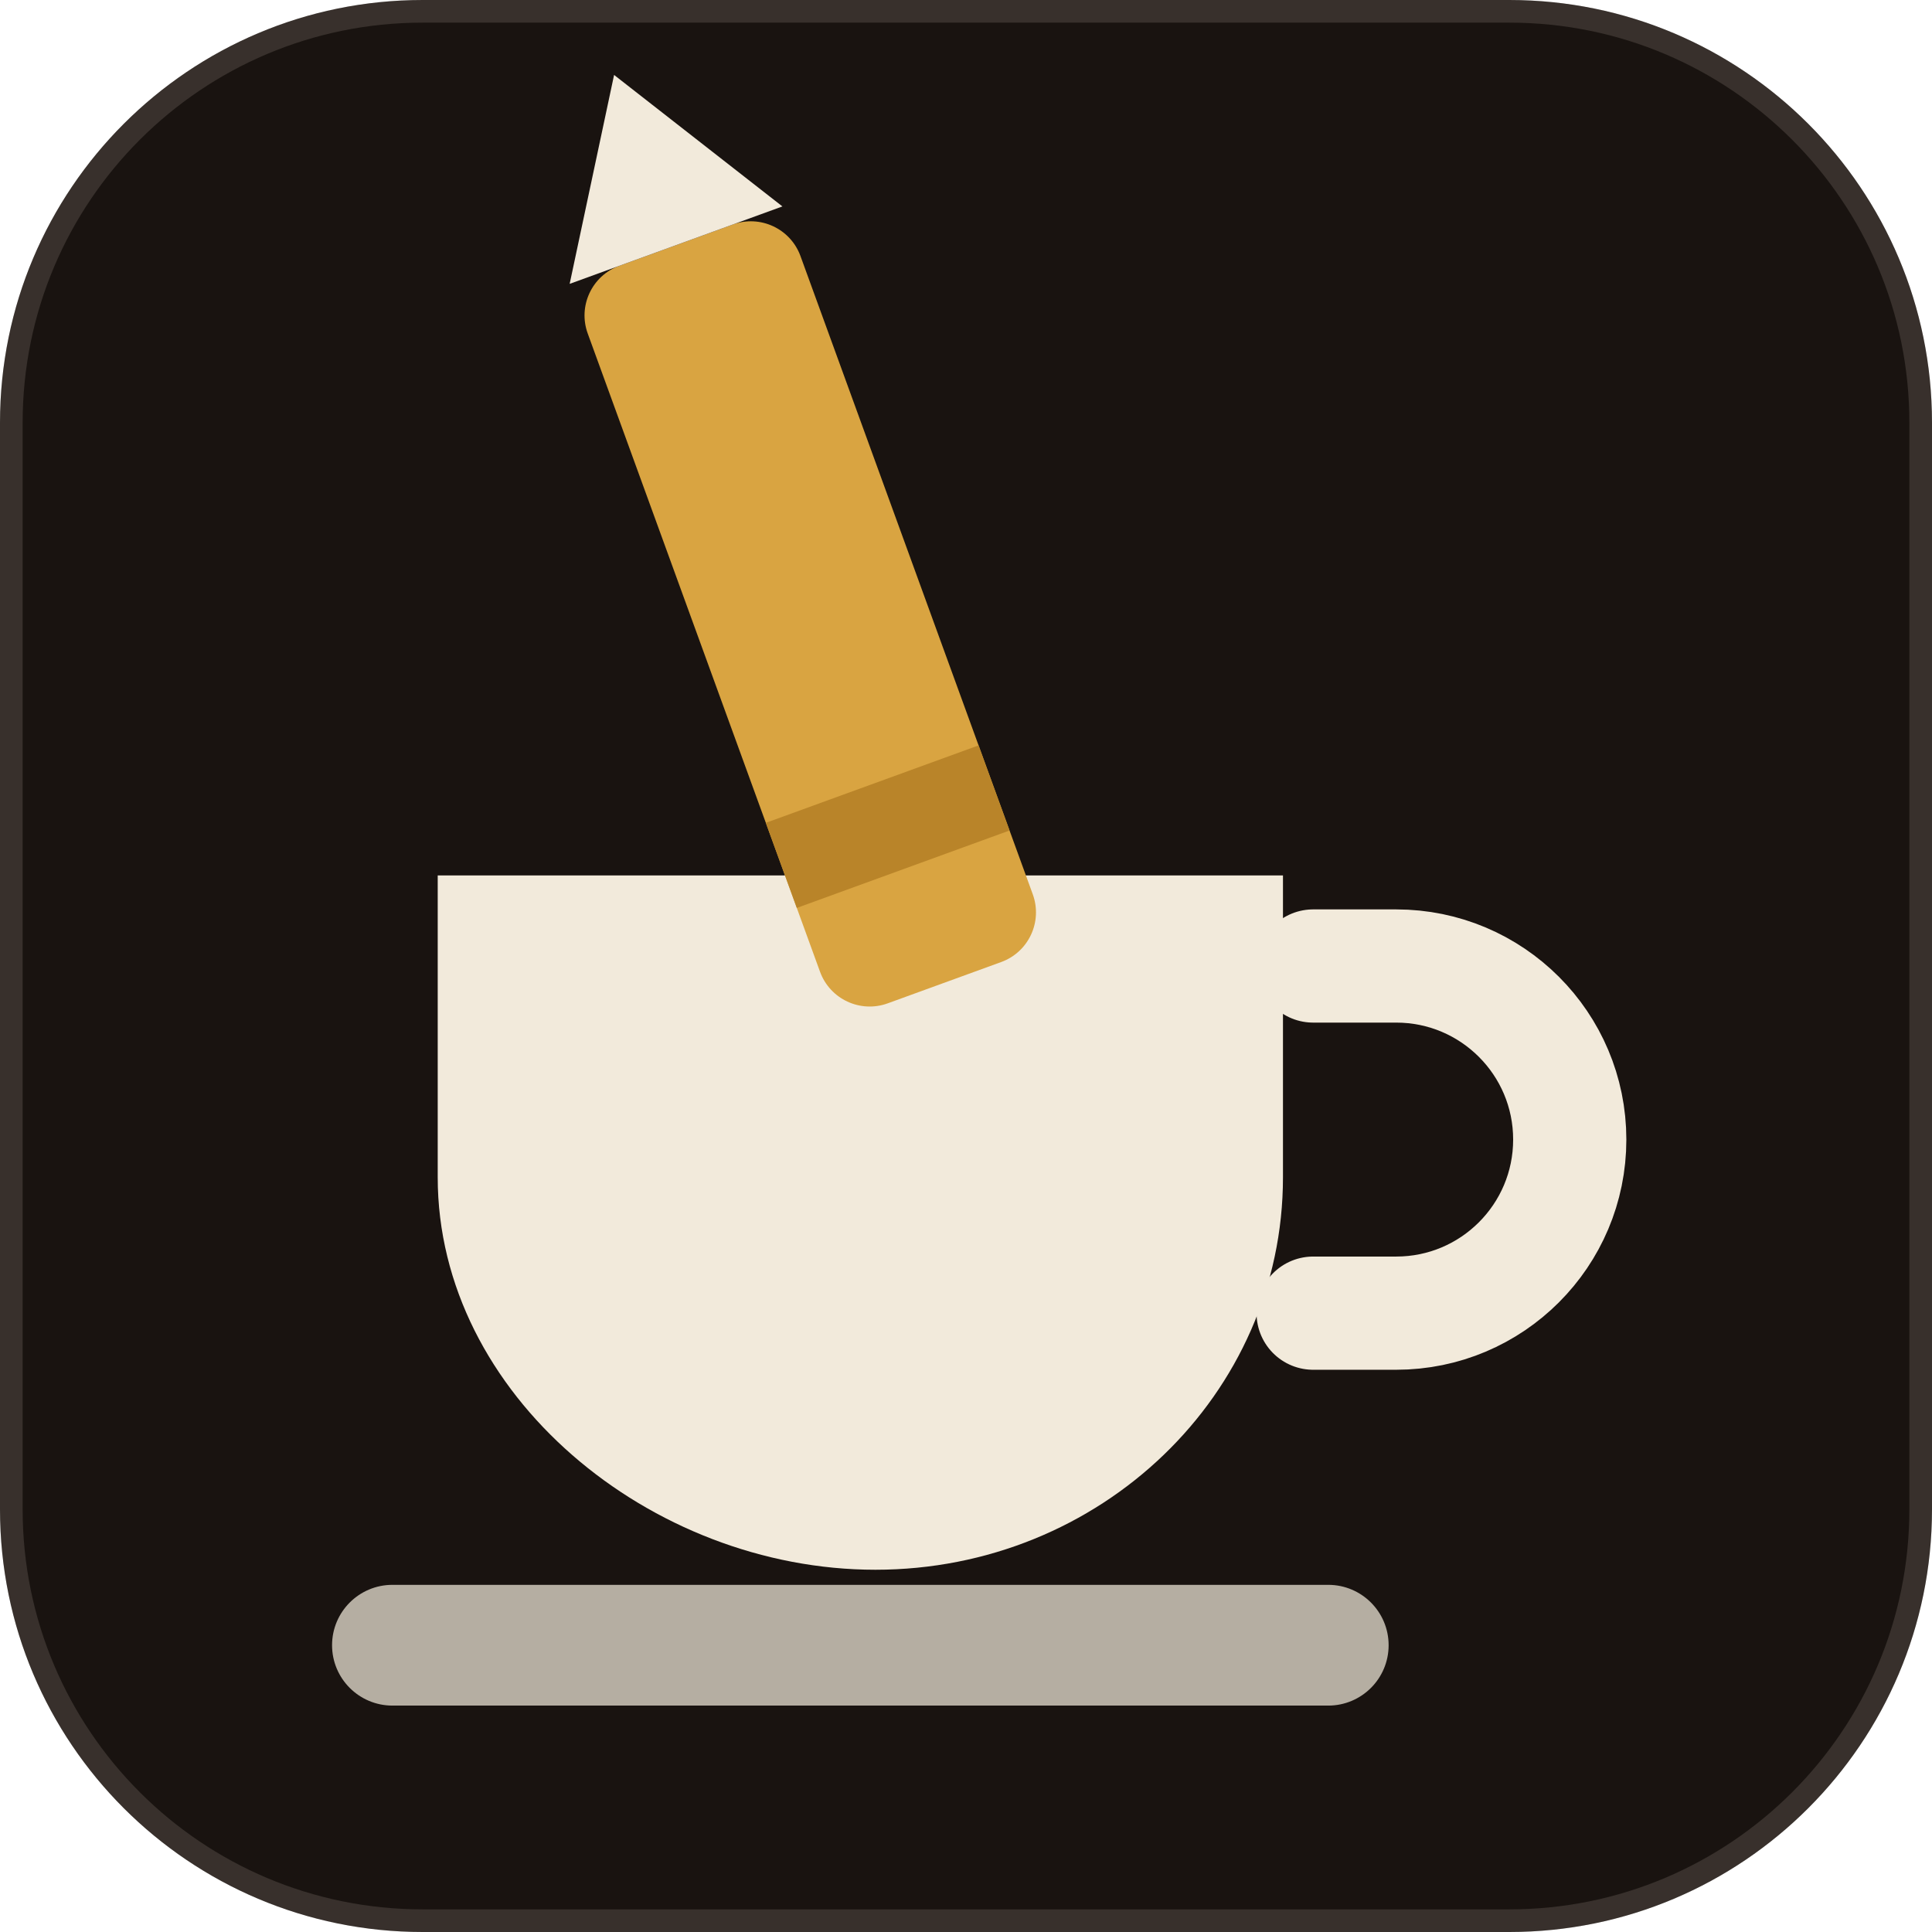
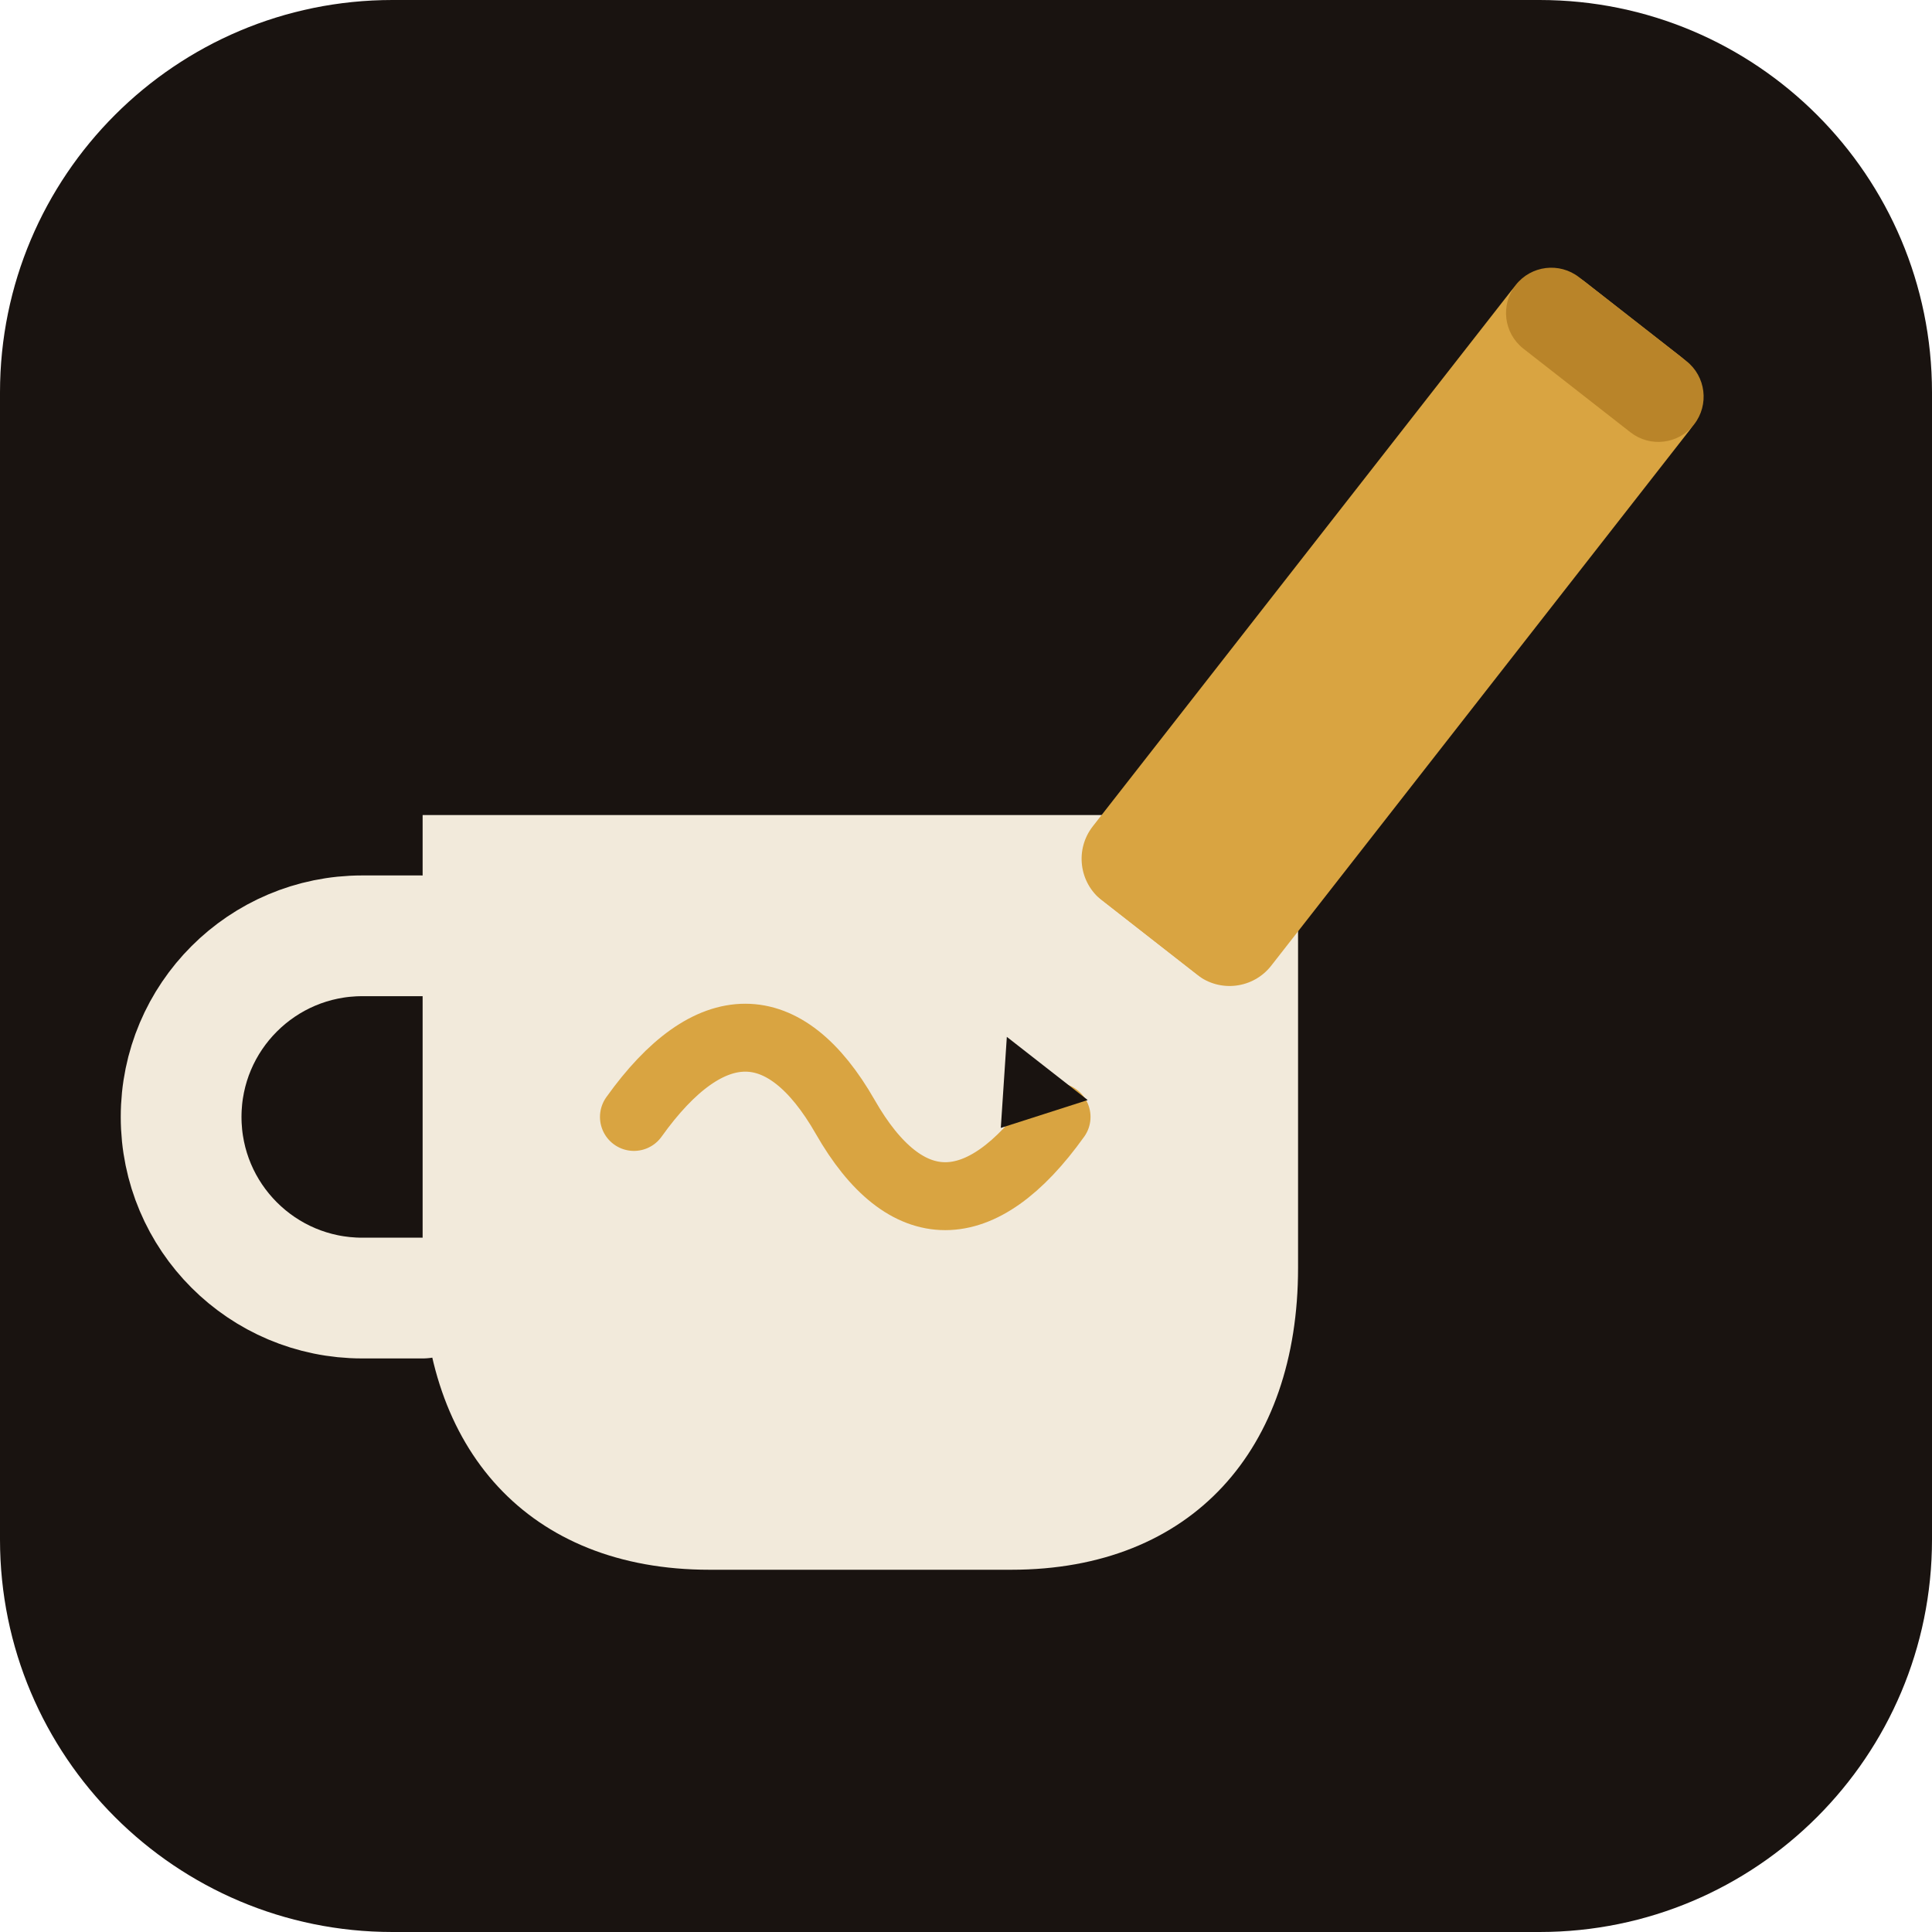
- <svg xmlns="http://www.w3.org/2000/svg" viewBox="0 0 128 128" width="128" height="128" role="img" aria-label="tea-annotate: a teacup with a pencil">
-   <rect width="128" height="128" rx="28" fill="#191310" />
-   <rect x="0.75" y="0.75" width="126.5" height="126.5" rx="27.25" fill="none" stroke="#F2EADB" stroke-opacity="0.14" stroke-width="1.5" />
-   <path d="M29 58h56v20c0 14.4-12.1 26-27 26S29 92.4 29 78V58Z" fill="#F2EADB" />
-   <path d="M87 64h5.5a11.5 11.5 0 0 1 0 23H87" fill="none" stroke="#F2EADB" stroke-width="7.5" stroke-linecap="round" />
-   <rect x="22" y="105" width="70" height="8" rx="4" fill="#F2EADB" fill-opacity="0.72" />
-   <g transform="rotate(-20 58 54)">
-     <rect x="51" y="14" width="15" height="52" rx="3.5" fill="#D9A441" />
-     <path d="M51 14 66 14 58.5 2Z" fill="#F2EADB" />
-     <rect x="51" y="52" width="15" height="6" fill="#B98429" />
+ <svg xmlns="http://www.w3.org/2000/svg" viewBox="0 0 128 128" width="128" height="128" role="img" aria-label="tea-annotate: a pencil writing on a teacup">
+   <rect width="128" height="128" rx="26" fill="#191310" />
+   <path d="M28 54h58v30c0 12-7 20-19 20H47c-12 0-19-8-19-20V54Z" fill="#F2EADB" />
+   <path d="M28 62h-4a12 12 0 0 0 0 24h4" fill="none" stroke="#F2EADB" stroke-width="8" stroke-linecap="round" />
+   <path d="M42 74c5-7 10-7 14 0s9 7 14 0" fill="none" stroke="#D9A441" stroke-width="4.5" stroke-linecap="round" />
+   <g transform="translate(70 70) rotate(38)">
+     <rect x="-7.5" y="-62" width="15" height="52" rx="3.5" fill="#D9A441" />
+     <rect x="-7.5" y="-62" width="15" height="6" rx="3" fill="#B98429" />
+     <path d="M-7.5 -10h15L0 4Z" fill="#F2EADB" />
+     <path d="M-3.4 1h6.8L0 6Z" fill="#191310" />
  </g>
</svg>
